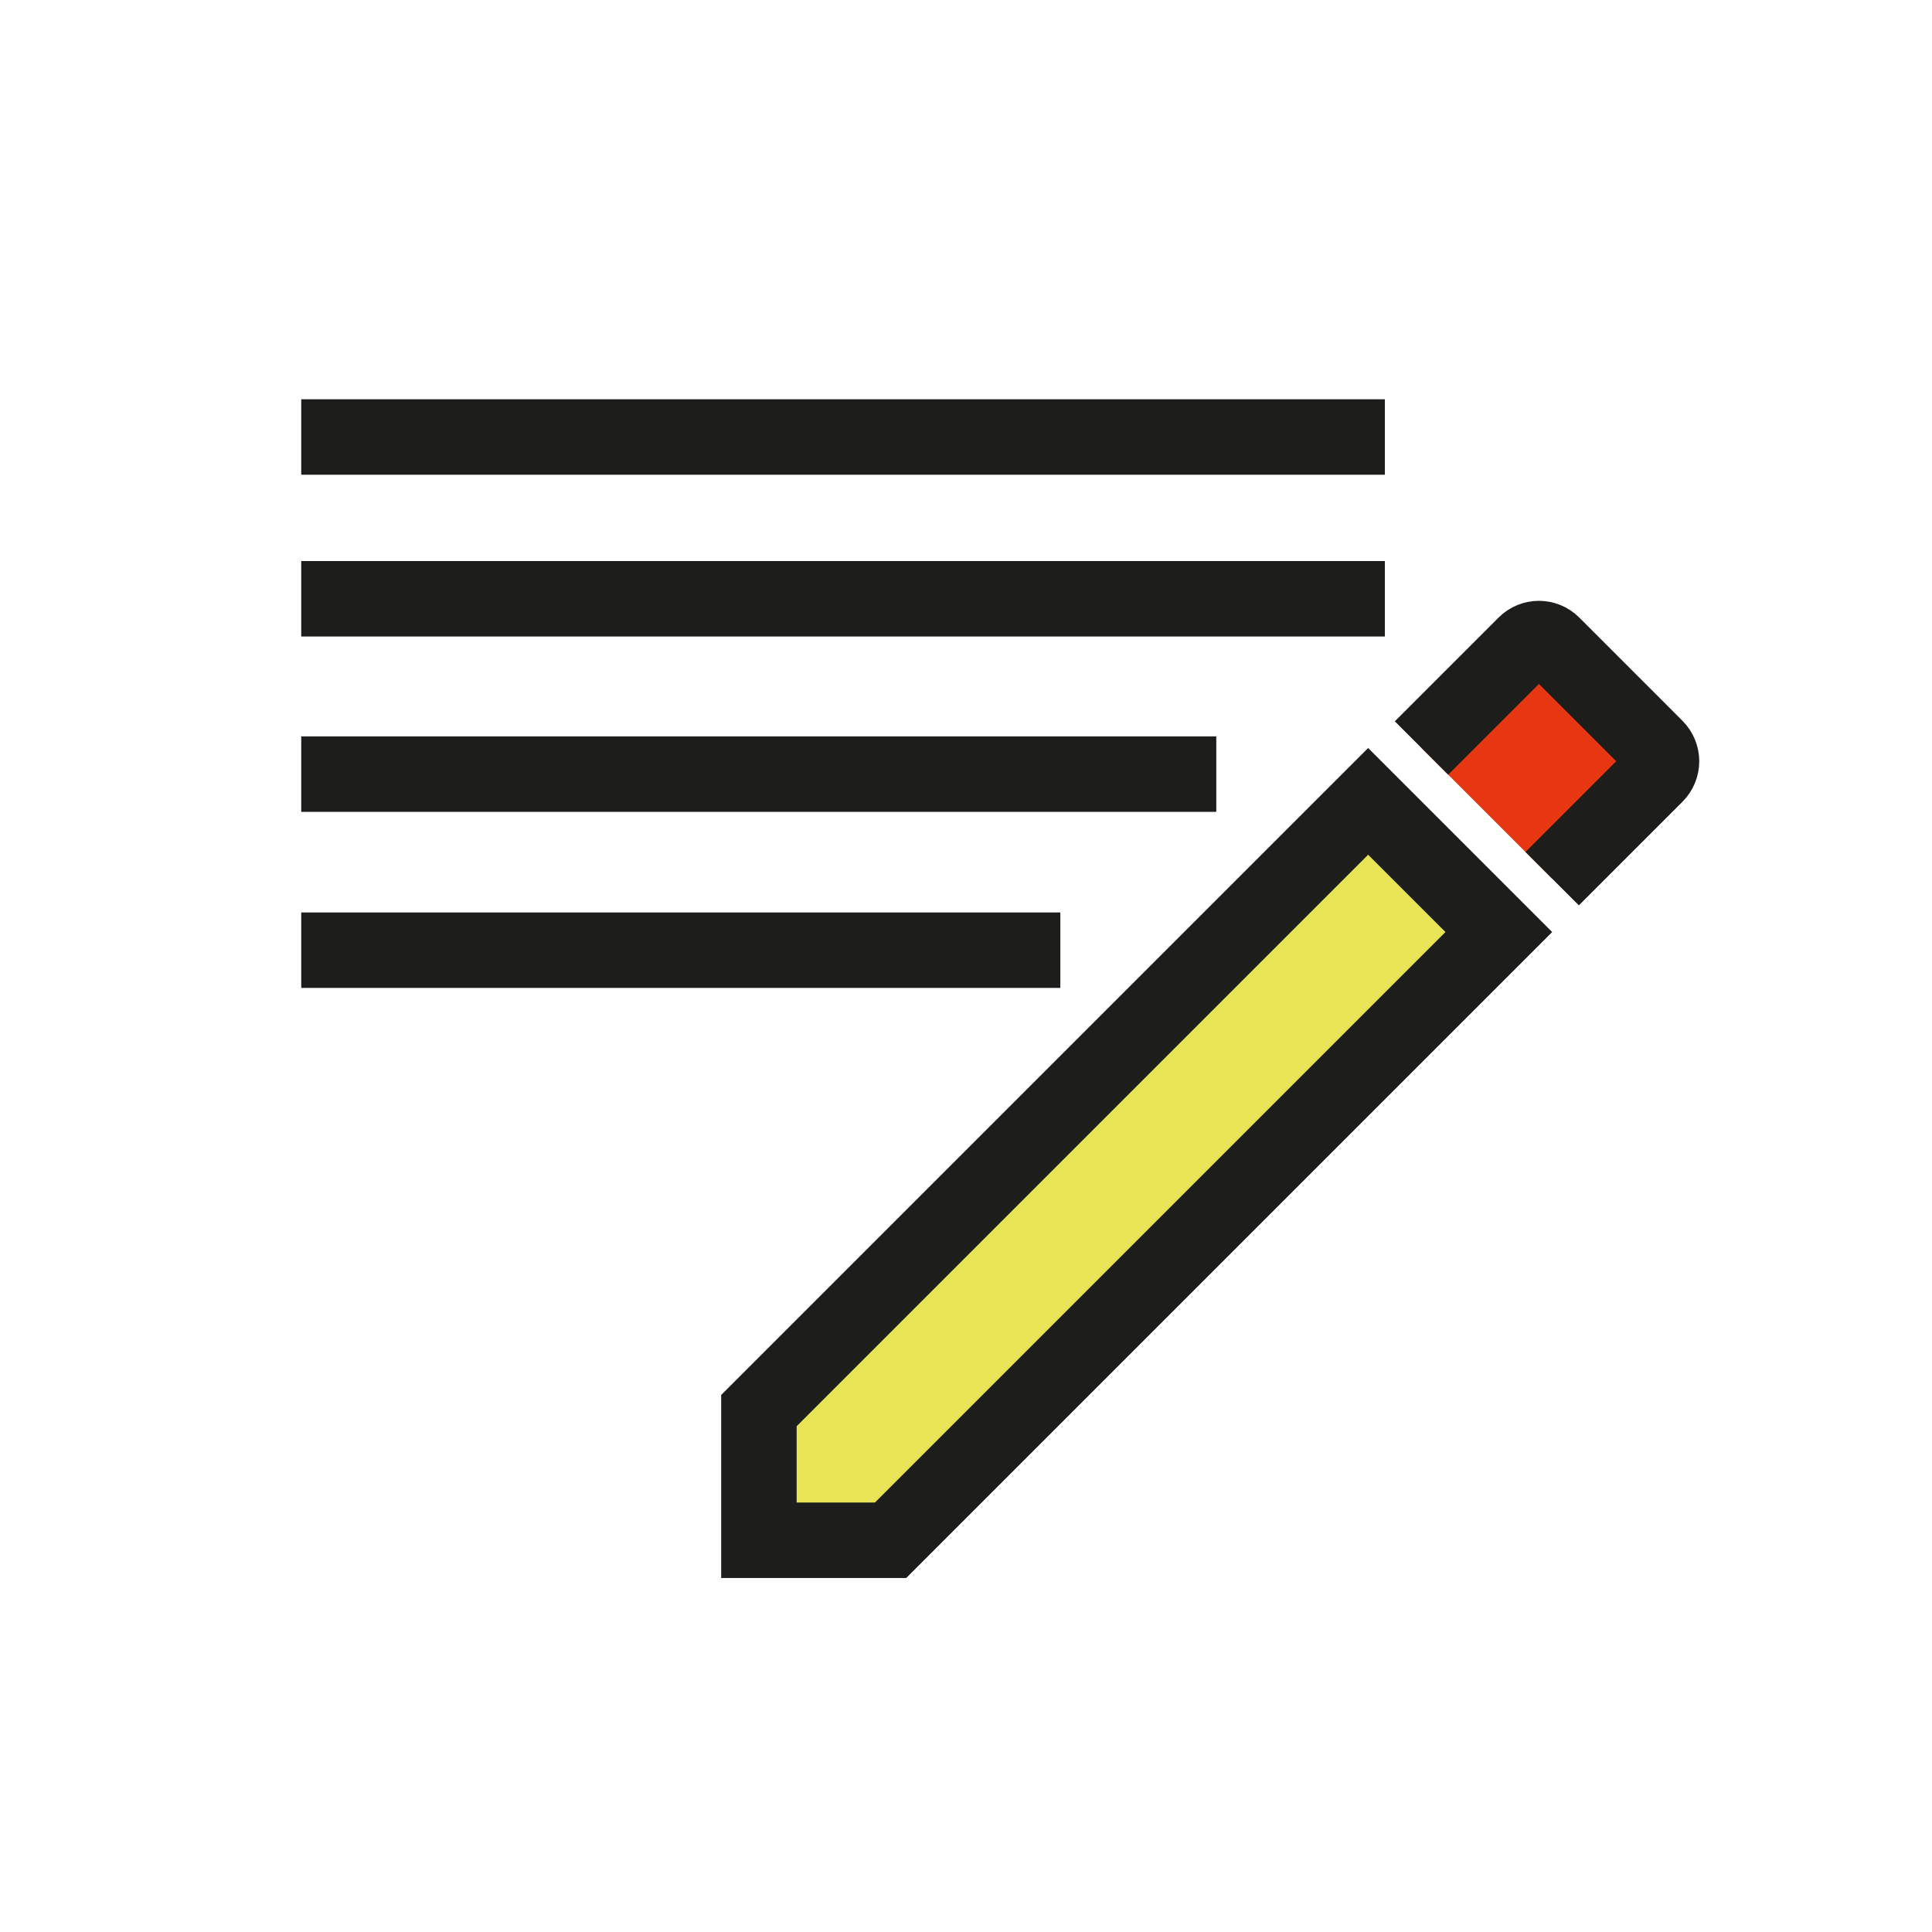
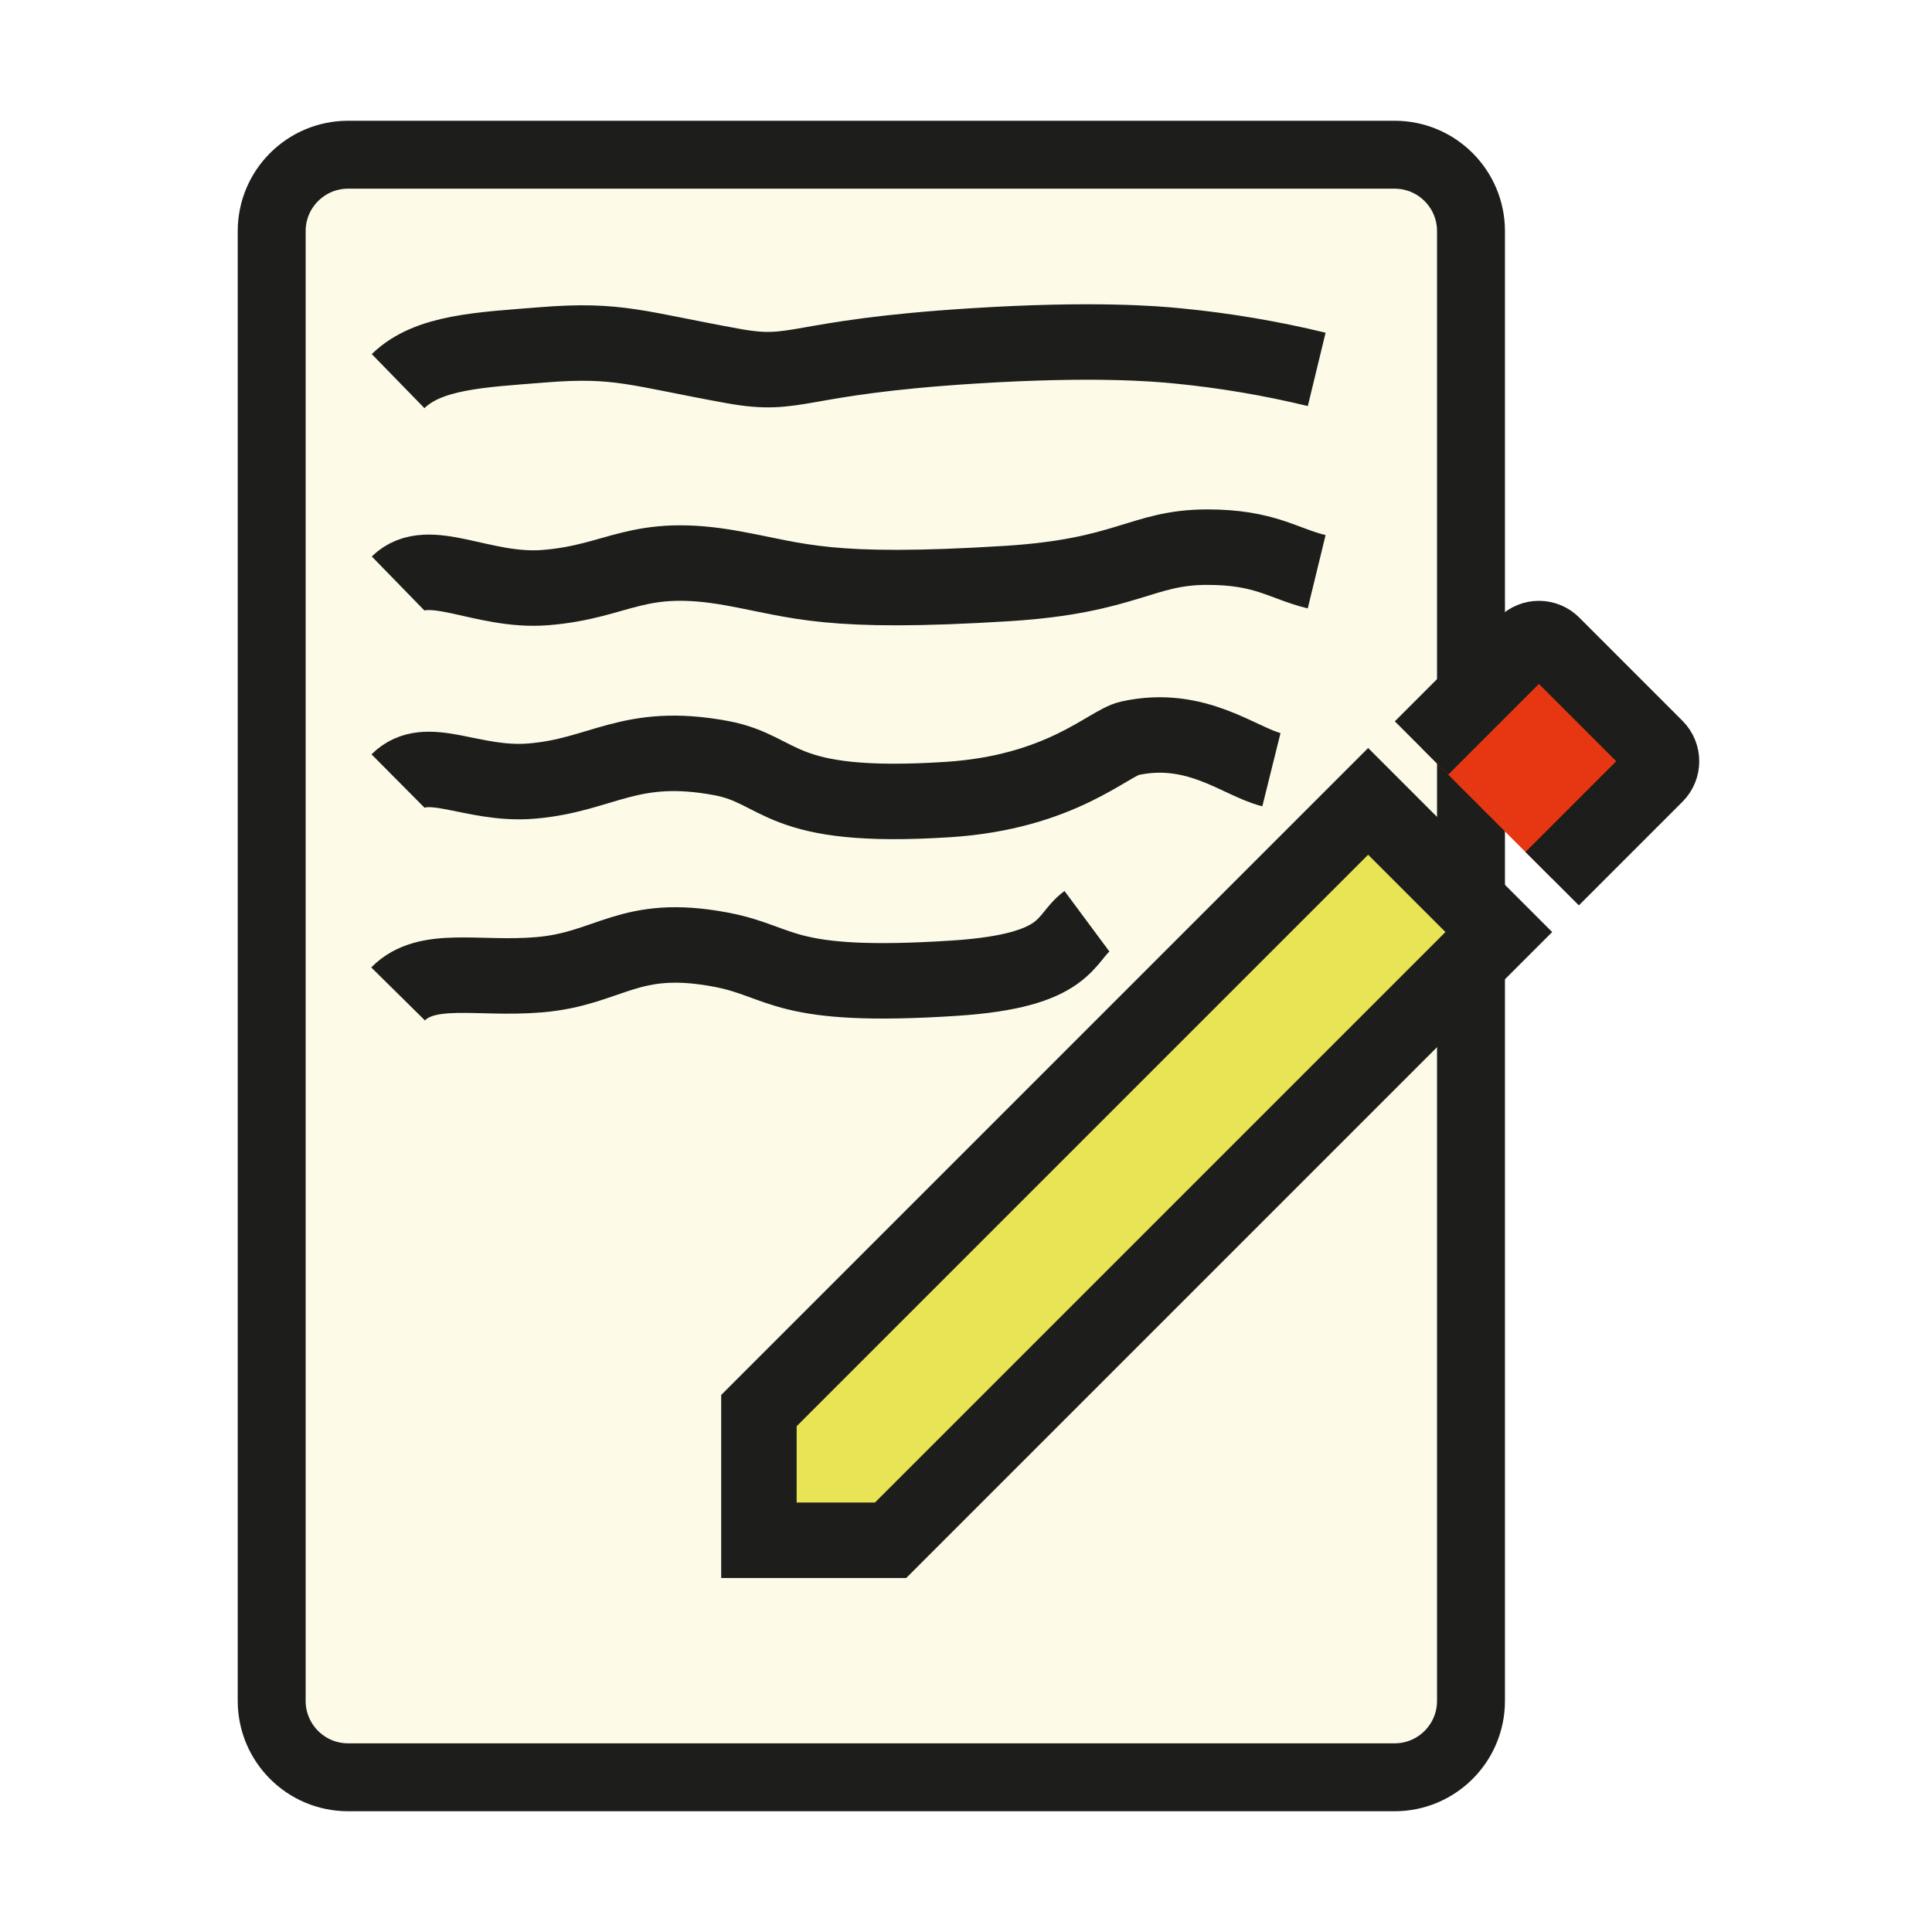
<svg xmlns="http://www.w3.org/2000/svg" id="Layer_1" data-name="Layer 1" viewBox="0 0 512 512">
  <defs>
-     <style>.cls-1{fill:none;}.cls-1,.cls-2,.cls-3{stroke:#1d1d1b;stroke-miterlimit:10;stroke-width:20px;}.cls-2{fill:#e8e456;}.cls-3{fill:#e63712;}</style>
+     <style>.cls-1{fill:#fdfbe8;stroke-width:18px;}.cls-1,.cls-2,.cls-3,.cls-4{stroke:#1d1d1b;stroke-miterlimit:10;}.cls-2{fill:#e8e456;}.cls-2,.cls-3,.cls-4{stroke-width:20px;}.cls-3{fill:#e63712;}.cls-4{fill:none;}</style>
  </defs>
  <g id="RecentFile">
-     <line class="cls-1" x1="79.83" y1="115.81" x2="367" y2="115.81" />
-     <line class="cls-1" x1="79.83" y1="158.68" x2="367" y2="158.68" />
-     <line class="cls-1" x1="79.83" y1="205.15" x2="322.33" y2="205.15" />
-     <line class="cls-1" x1="79.83" y1="251.81" x2="281" y2="251.81" />
+     <rect class="cls-1" x="72" y="41" width="317.83" height="430" rx="20.25" />
    <polygon class="cls-2" points="362.57 212.37 201.12 373.82 201.12 408.19 236.01 408.19 397.2 247 362.57 212.37" />
    <path class="cls-3" d="M411.34,232.86l27.47-27.47a5.16,5.16,0,0,0,0-7.29l-27.37-27.38a5.11,5.11,0,0,0-7.22,0l-27.51,27.51" />
+     <path class="cls-4" d="M105.5,101c8-7.79,21.78-8.29,38.55-9.63,19.81-1.57,24.69,1,50.25,5.63,17.53,3.18,15.73-2.32,63.68-5.33,31.62-2,48.14-.59,54.14,0a265.35,265.35,0,0,1,36.82,6.22" />
+     <path class="cls-4" d="M105.5,154.63c8-7.79,22.22,2.43,39,1.09,19.81-1.58,24.25-9.74,49.81-5.09,17.53,3.18,24.83,7,72.77,4,31.63-2,35.52-9.63,52.85-9.63,15.36,0,20.12,4.36,29,6.52" />
+     <path class="cls-4" d="M105.5,207c7.61-7.56,19.36,1.3,35.31,0,18.83-1.53,25.94-10.62,50.24-6.11,16.66,3.1,14.54,13.94,60.12,11,30.07-1.93,42.57-15,48.19-16.23,17.71-3.89,29.12,6.21,37.58,8.31" />
+     <path class="cls-4" d="M105.5,263.4c7.69-7.79,21.15-3.73,37.26-5.07,19-1.57,23.73-11.31,48.3-6.66,16.84,3.18,15.95,10.57,62,7.55,30.39-2,28.8-10.47,35-15.07" />
  </g>
</svg>
